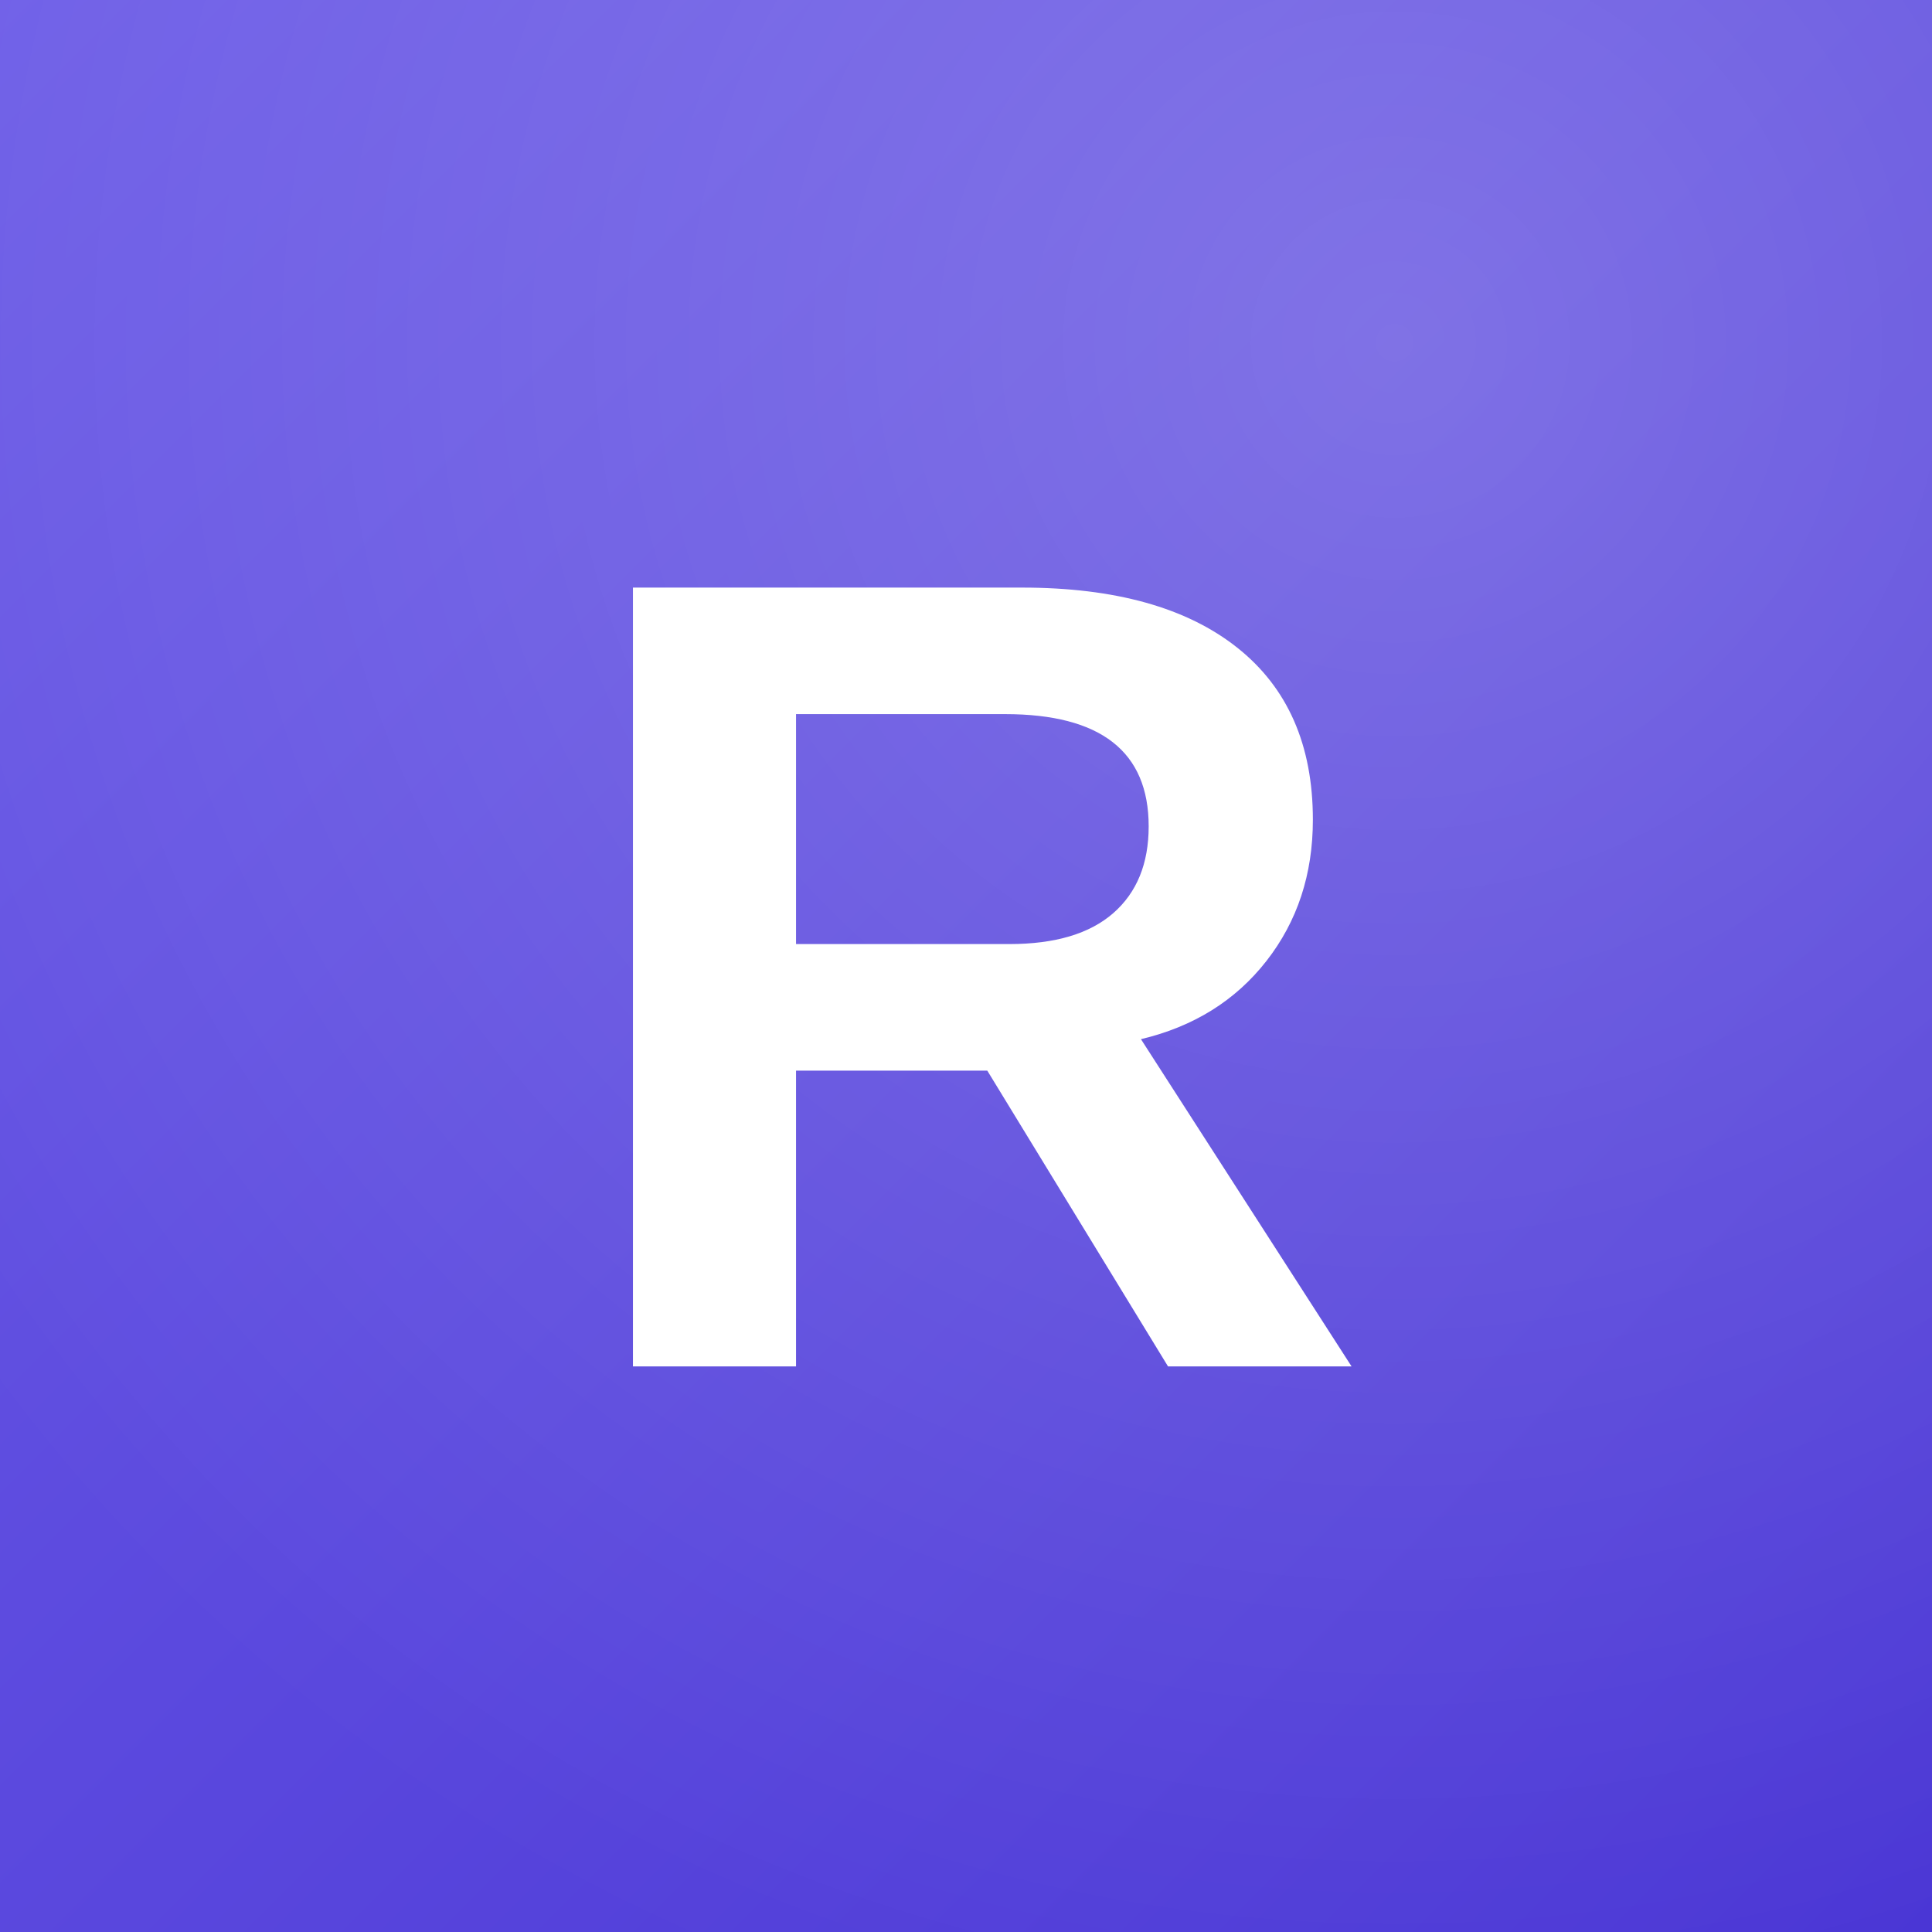
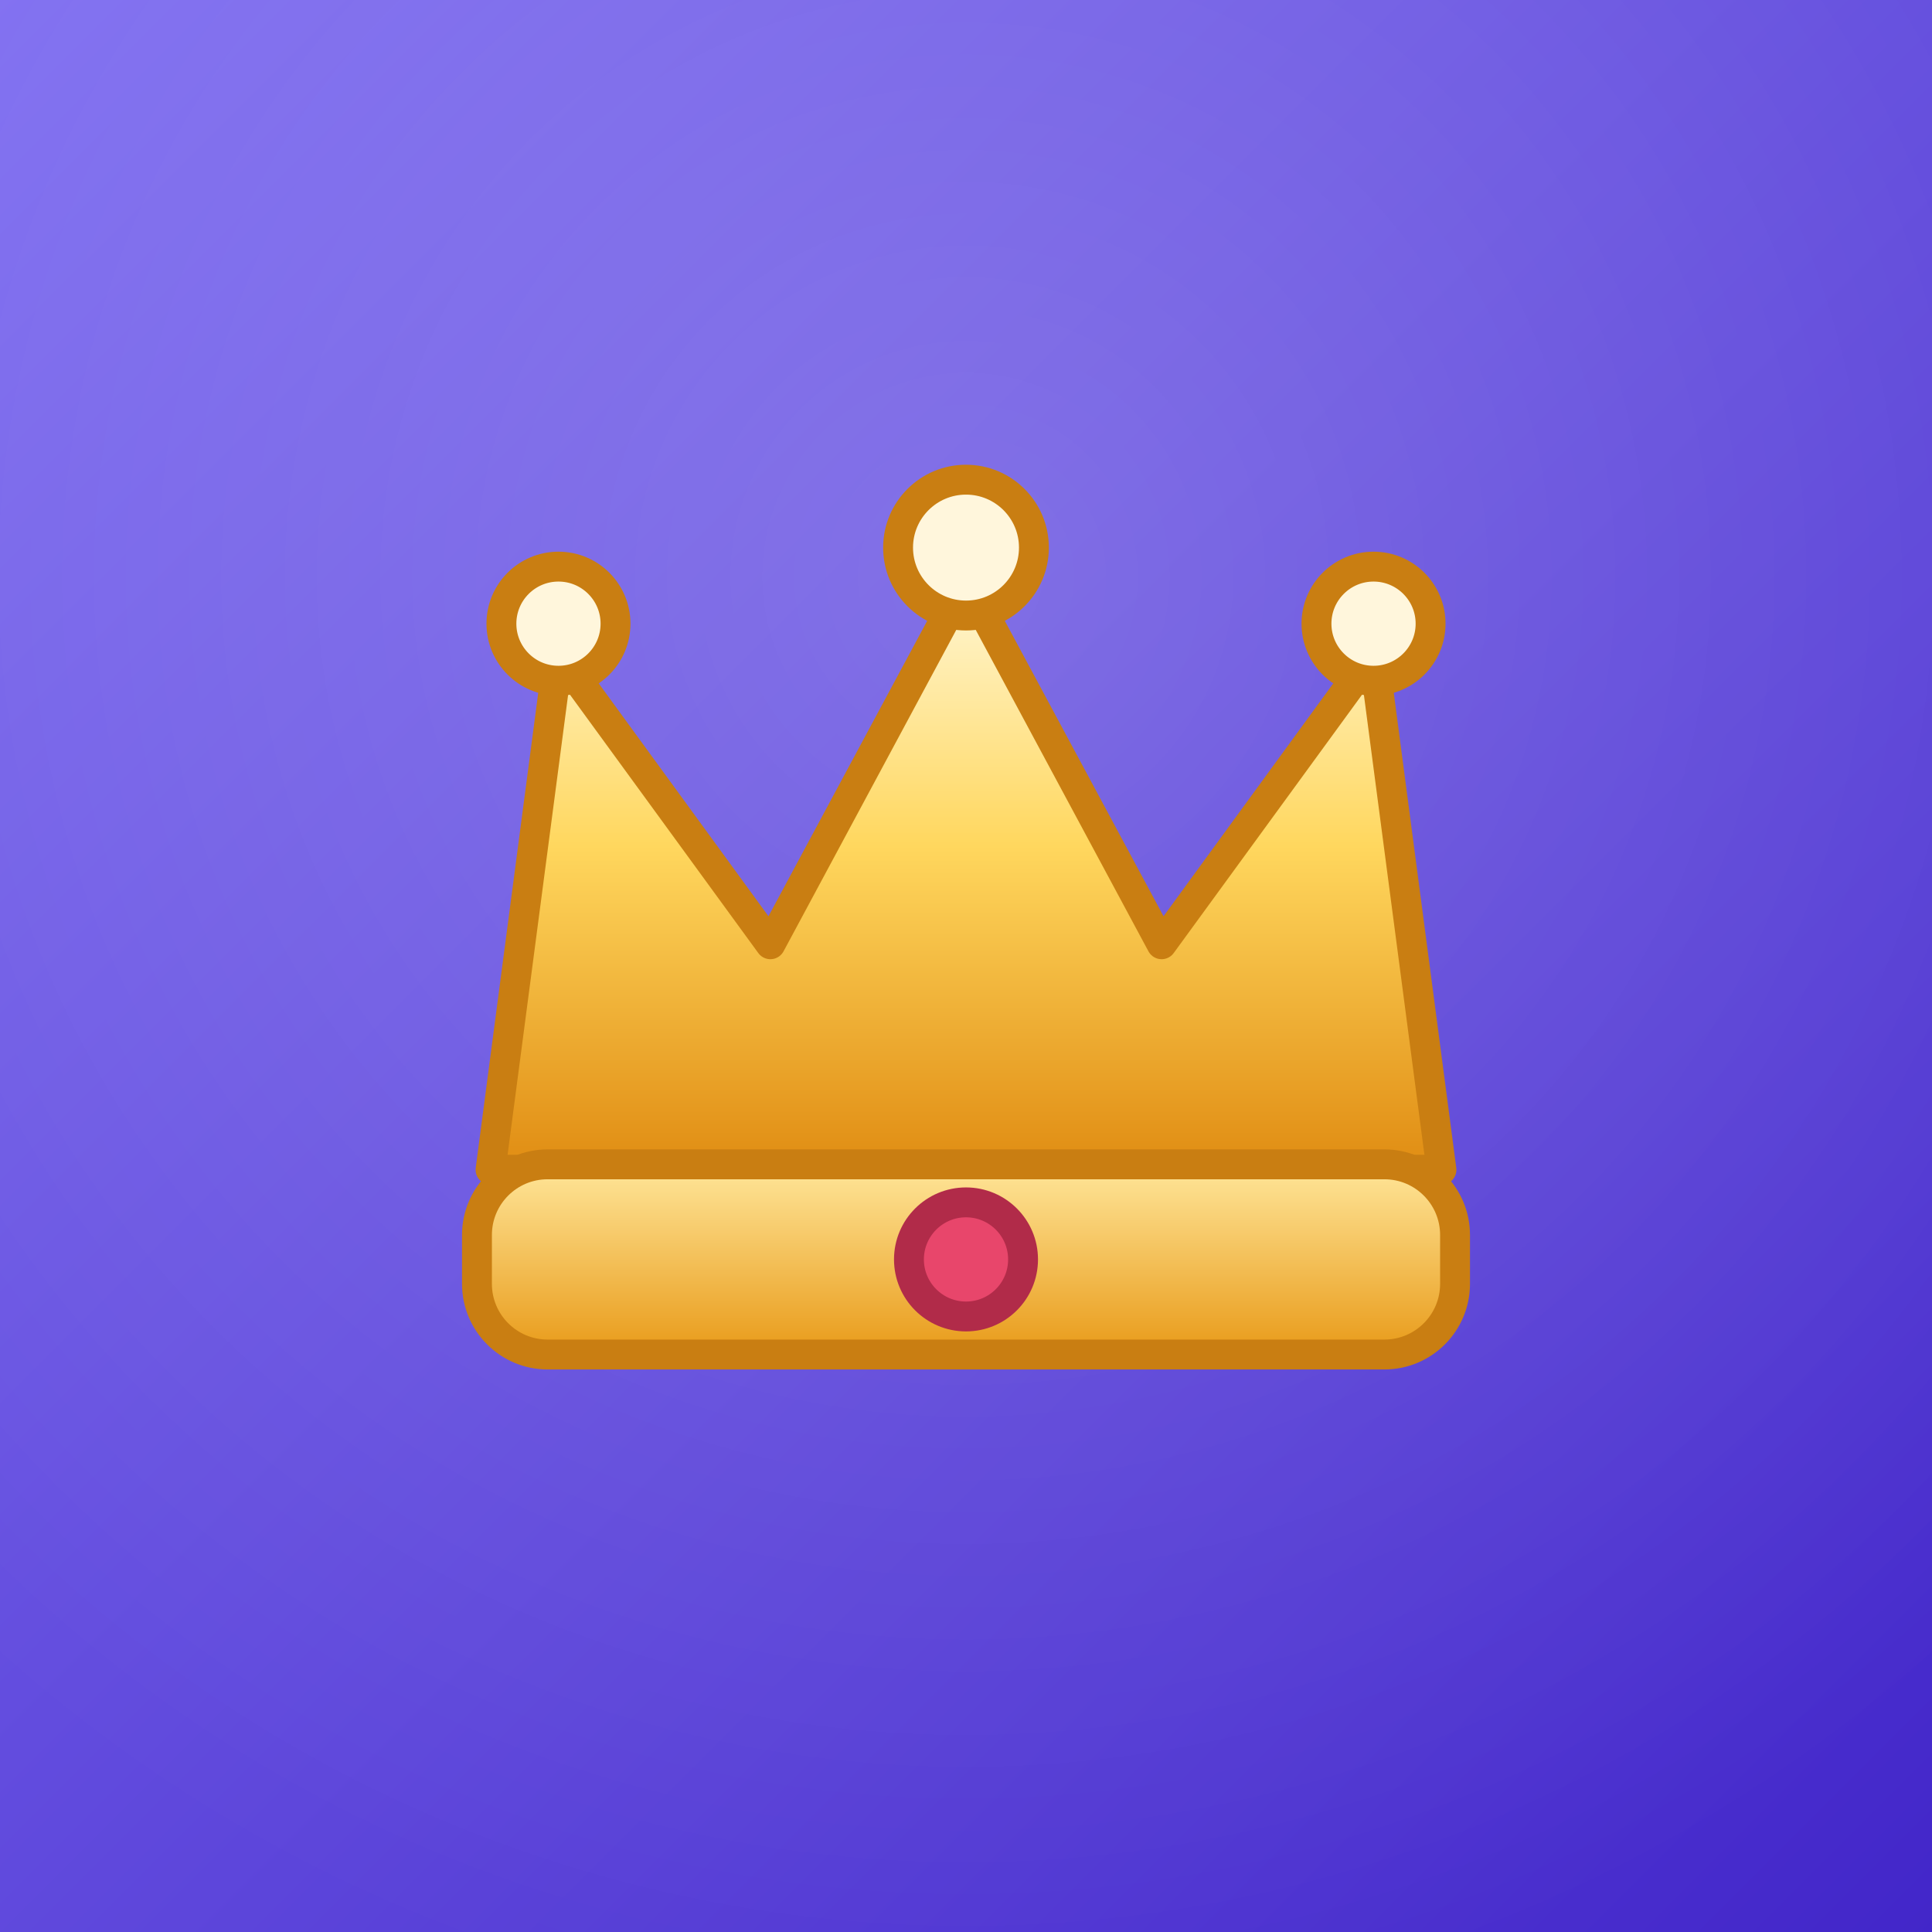
<svg xmlns="http://www.w3.org/2000/svg" viewBox="0 0 512 512" width="512" height="512" role="img" aria-label="Royal SMM">
  <defs>
-     <linearGradient id="g" x1="0" y1="0" x2="1" y2="1">
-       <stop offset="0" stop-color="#6c5ce7" />
-       <stop offset="1" stop-color="#4834d4" />
+     <linearGradient id="bg" x1="0" y1="0" x2="1" y2="1">
+       <stop offset="0" stop-color="#7d6cf0" />
+       <stop offset="1" stop-color="#4226c9" />
    </linearGradient>
-     <radialGradient id="glow" cx="0.72" cy="0.18" r="0.9">
-       <stop offset="0" stop-color="#ffffff" stop-opacity="0.22" />
+     <radialGradient id="glow" cx="0.5" cy="0.3" r="0.75">
+       <stop offset="0" stop-color="#ffffff" stop-opacity="0.18" />
      <stop offset="1" stop-color="#ffffff" stop-opacity="0" />
    </radialGradient>
+     <linearGradient id="gold" x1="0" y1="0" x2="0" y2="1">
+       <stop offset="0" stop-color="#FFF7D6" />
+       <stop offset="0.45" stop-color="#FFD75E" />
+       <stop offset="1" stop-color="#E08C12" />
+     </linearGradient>
+     <linearGradient id="band" x1="0" y1="0" x2="0" y2="1">
+       <stop offset="0" stop-color="#FFE69A" />
+       <stop offset="1" stop-color="#E89A18" />
+     </linearGradient>
  </defs>
-   <rect width="512" height="512" fill="url(#g)" />
+   <rect width="512" height="512" fill="url(#bg)" />
  <rect width="512" height="512" fill="url(#glow)" />
-   <text x="50%" y="50%" dy=".07em" text-anchor="middle" dominant-baseline="middle" font-family="Poppins, 'Segoe UI', Arial, sans-serif" font-weight="800" font-size="300" fill="#ffffff">R</text>
+   <g transform="translate(83.2,83.2) scale(7.2)" stroke="#C97E12" stroke-width="1.1" stroke-linejoin="round">
+     <path d="M6.5 31.5 L9 12.5 L16.8 23.2 L24 9.8 L31.2 23.2 L39 12.5 L41.5 31.5 Z" fill="url(#gold)" />
+     <rect x="6" y="31.3" width="36" height="7" rx="2.6" fill="url(#band)" />
+     <circle cx="9" cy="11.4" r="2.1" fill="#FFF6DC" />
+     <circle cx="24" cy="8.6" r="2.5" fill="#FFF6DC" />
+     <circle cx="39" cy="11.4" r="2.1" fill="#FFF6DC" />
+     <circle cx="24" cy="34.8" r="2.1" fill="#E8466B" stroke="#B12B49" />
+   </g>
</svg>
